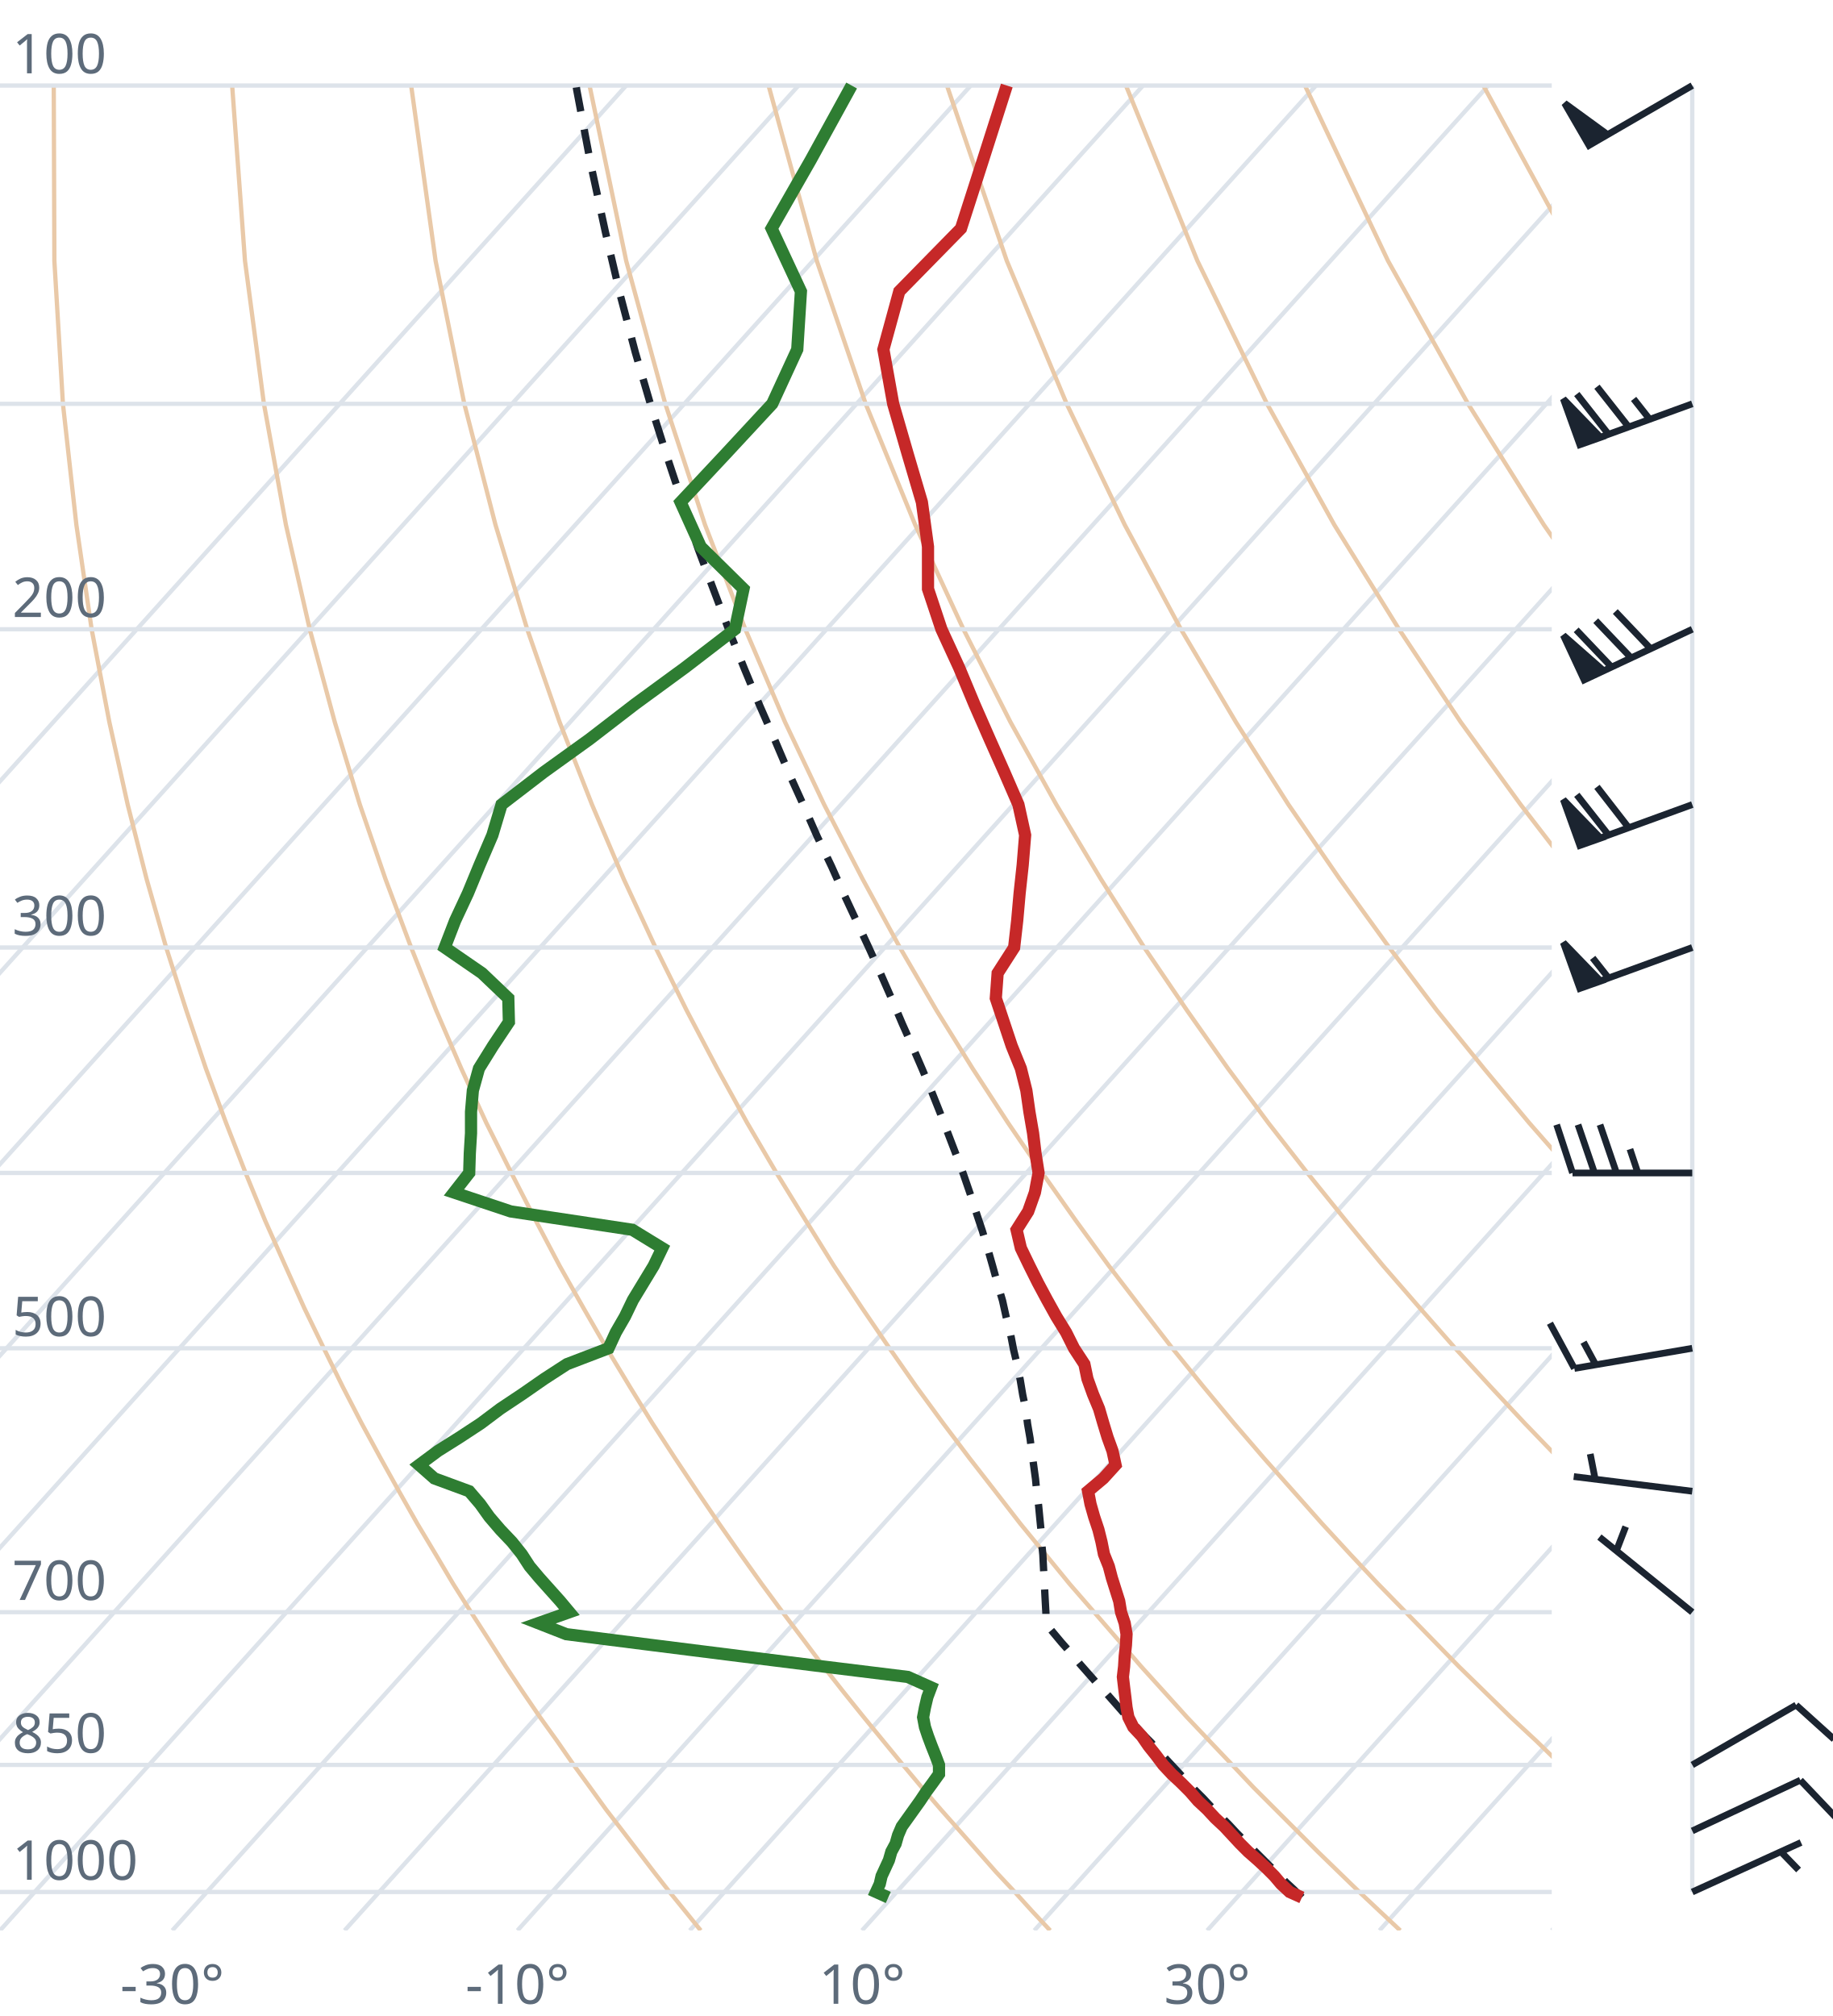
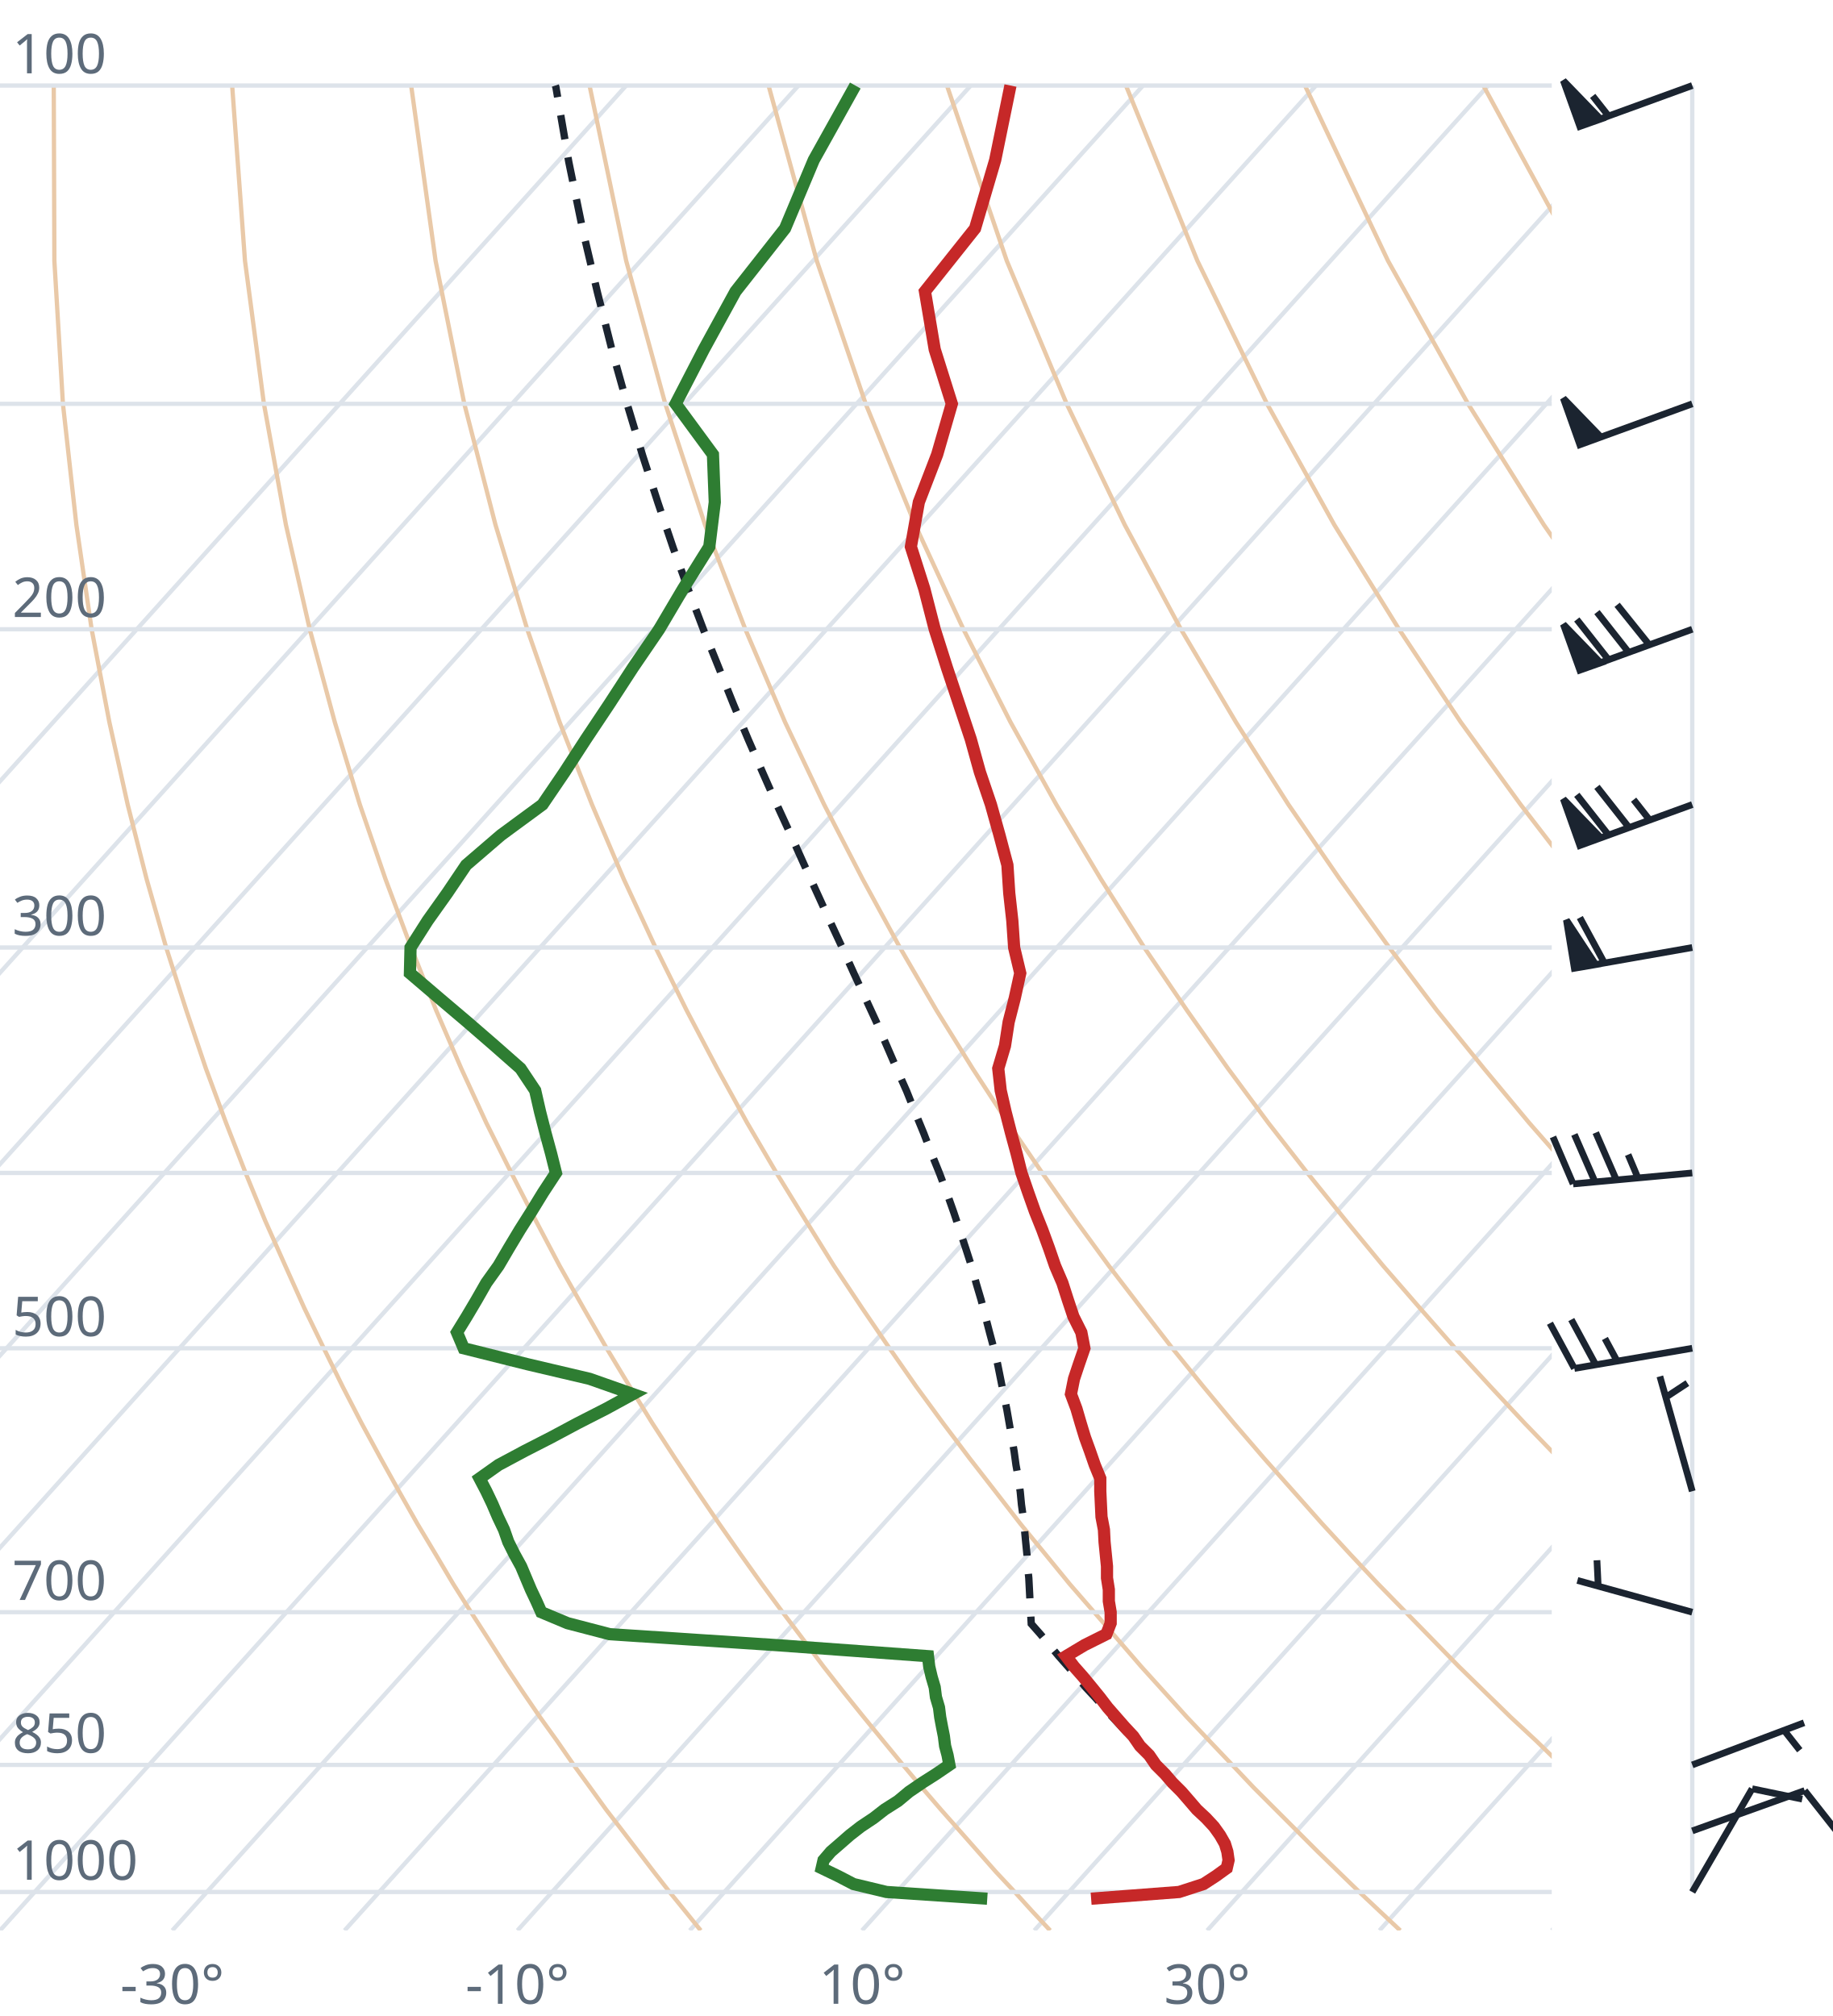
<svg xmlns="http://www.w3.org/2000/svg" viewBox="0 0 300 330" font-family="system-ui,sans-serif" font-size="9">
  <style>.g{stroke:#dde3ea;stroke-width:.7;fill:none}.ad{stroke:#e9c9a8;stroke-width:.7;fill:none}.t{stroke:#c62828;stroke-width:2;fill:none}.d{stroke:#2e7d32;stroke-width:2;fill:none}.pc{stroke:#1b2430;stroke-width:1.2;stroke-dasharray:4 3;fill:none}.barb{stroke:#1b2430;stroke-width:1.1;fill:#1b2430}text{fill:#5d6b7a}</style>
  <clipPath id="c">
    <rect x="0" y="0" width="254" height="316.0" />
  </clipPath>
  <g clip-path="url(#c)">
    <line class="g" x1="-169.3" y1="316.0" x2="102.5" y2="14.0" />
    <line class="g" x1="-141.1" y1="316.0" x2="130.7" y2="14.0" />
    <line class="g" x1="-112.9" y1="316.0" x2="158.9" y2="14.0" />
    <line class="g" x1="-84.7" y1="316.0" x2="187.1" y2="14.0" />
    <line class="g" x1="-56.4" y1="316.0" x2="215.4" y2="14.0" />
    <line class="g" x1="-28.2" y1="316.0" x2="243.6" y2="14.0" />
    <line class="g" x1="0.0" y1="316.0" x2="271.8" y2="14.0" />
    <line class="g" x1="28.2" y1="316.0" x2="300.0" y2="14.0" />
    <line class="g" x1="56.4" y1="316.0" x2="328.2" y2="14.0" />
    <line class="g" x1="84.7" y1="316.0" x2="356.5" y2="14.0" />
    <line class="g" x1="112.9" y1="316.0" x2="384.7" y2="14.0" />
    <line class="g" x1="141.1" y1="316.0" x2="412.9" y2="14.0" />
    <line class="g" x1="169.3" y1="316.0" x2="441.1" y2="14.0" />
    <line class="g" x1="197.6" y1="316.0" x2="469.4" y2="14.0" />
    <line class="g" x1="225.8" y1="316.0" x2="497.6" y2="14.0" />
    <line class="g" x1="254.0" y1="316.0" x2="525.8" y2="14.0" />
    <path class="ad" d="M114.7,316.0L112.2,312.9L109.6,309.7L107.1,306.5L104.5,303.1L101.9,299.7L99.2,296.2L96.6,292.6L93.9,288.9L91.2,285.0L88.4,281.1L85.6,277.0L82.8,272.8L80.0,268.4L77.1,263.9L74.2,259.3L71.3,254.4L68.3,249.4L65.3,244.1L62.3,238.7L59.2,233.0L56.1,227.0L53.0,220.7L49.8,214.1L46.7,207.2L43.4,199.8L40.2,192.0L37.0,183.8L33.7,174.9L30.5,165.4L27.2,155.1L24.0,143.9L20.9,131.7L17.9,118.2L15.0,103.0L12.5,85.9L10.3,66.1L8.9,42.7L8.8,14.0" />
    <path class="ad" d="M171.9,316.0L169.0,312.9L166.1,309.7L163.1,306.5L160.1,303.1L157.1,299.7L154.0,296.2L150.9,292.6L147.8,288.9L144.6,285.0L141.4,281.1L138.1,277.0L134.8,272.8L131.5,268.4L128.1,263.9L124.7,259.3L121.2,254.4L117.7,249.4L114.1,244.1L110.5,238.7L106.8,233.0L103.1,227.0L99.3,220.7L95.5,214.1L91.6,207.2L87.7,199.8L83.7,192.0L79.6,183.8L75.5,174.9L71.4,165.4L67.3,155.1L63.1,143.9L58.9,131.7L54.8,118.2L50.7,103.0L46.8,85.9L43.2,66.1L40.1,42.7L38.0,14.0" />
    <path class="ad" d="M229.2,316.0L225.9,312.9L222.5,309.7L219.2,306.5L215.7,303.1L212.3,299.7L208.8,296.2L205.2,292.6L201.7,288.9L198.0,285.0L194.3,281.1L190.6,277.0L186.8,272.8L183.0,268.4L179.1,263.9L175.1,259.3L171.1,254.4L167.0,249.4L162.9,244.1L158.7,238.7L154.4,233.0L150.0,227.0L145.6,220.7L141.1,214.1L136.5,207.2L131.9,199.8L127.1,192.0L122.3,183.8L117.4,174.9L112.4,165.4L107.3,155.1L102.1,143.9L96.9,131.7L91.6,118.2L86.3,103.0L81.1,85.9L76.0,66.1L71.3,42.7L67.3,14.0" />
    <path class="ad" d="M286.4,316.0L282.7,312.9L279.0,309.7L275.2,306.5L271.4,303.1L267.5,299.7L263.6,296.2L259.6,292.6L255.5,288.9L251.5,285.0L247.3,281.1L243.1,277.0L238.8,272.8L234.5,268.4L230.1,263.9L225.6,259.3L221.0,254.4L216.4,249.4L211.7,244.1L206.9,238.7L202.0,233.0L197.0,227.0L191.9,220.7L186.8,214.1L181.5,207.2L176.1,199.8L170.6,192.0L165.0,183.8L159.2,174.9L153.3,165.4L147.3,155.1L141.2,143.9L134.9,131.7L128.5,118.2L122.0,103.0L115.4,85.9L108.9,66.1L102.5,42.7L96.5,14.0" />
    <path class="ad" d="M343.6,316.0L339.5,312.9L335.4,309.7L331.2,306.5L327.0,303.1L322.7,299.7L318.3,296.2L313.9,292.6L309.4,288.9L304.9,285.0L300.3,281.1L295.6,277.0L290.8,272.8L286.0,268.4L281.0,263.9L276.0,259.3L270.9,254.4L265.7,249.4L260.5,244.1L255.1,238.7L249.6,233.0L244.0,227.0L238.2,220.7L232.4,214.1L226.4,207.2L220.3,199.8L214.0,192.0L207.6,183.8L201.0,174.9L194.3,165.4L187.3,155.1L180.2,143.9L172.9,131.7L165.4,118.2L157.7,103.0L149.8,85.9L141.7,66.1L133.7,42.7L125.8,14.0" />
    <path class="ad" d="M400.9,316.0L396.4,312.9L391.9,309.7L387.3,306.5L382.6,303.1L377.9,299.7L373.1,296.2L368.2,292.6L363.3,288.9L358.3,285.0L353.2,281.1L348.1,277.0L342.8,272.8L337.5,268.4L332.0,263.9L326.5,259.3L320.9,254.4L315.1,249.4L309.2,244.1L303.3,238.7L297.2,233.0L290.9,227.0L284.6,220.7L278.0,214.1L271.4,207.2L264.5,199.8L257.5,192.0L250.3,183.8L242.9,174.9L235.2,165.4L227.4,155.1L219.3,143.9L210.9,131.7L202.3,118.2L193.3,103.0L184.1,85.9L174.6,66.1L164.8,42.7L155.0,14.0" />
    <path class="ad" d="M458.1,316.0L453.2,312.9L448.3,309.7L443.3,306.5L438.2,303.1L433.1,299.7L427.9,296.2L422.6,292.6L417.2,288.9L411.7,285.0L406.2,281.1L400.5,277.0L394.8,272.8L389.0,268.4L383.0,263.9L376.9,259.3L370.8,254.4L364.5,249.4L358.0,244.1L351.5,238.7L344.8,233.0L337.9,227.0L330.9,220.7L323.7,214.1L316.3,207.2L308.7,199.8L300.9,192.0L292.9,183.8L284.7,174.9L276.2,165.4L267.4,155.1L258.3,143.9L248.9,131.7L239.1,118.2L229.0,103.0L218.4,85.9L207.4,66.1L196.0,42.7L184.3,14.0" />
    <path class="ad" d="M515.3,316.0L510.1,312.9L504.7,309.7L499.3,306.5L493.9,303.1L488.3,299.7L482.7,296.2L476.9,292.6L471.1,288.9L465.2,285.0L459.2,281.1L453.0,277.0L446.8,272.8L440.5,268.4L434.0,263.9L427.4,259.3L420.7,254.4L413.8,249.4L406.8,244.1L399.7,238.7L392.4,233.0L384.9,227.0L377.2,220.7L369.3,214.1L361.2,207.2L352.9,199.8L344.4,192.0L335.6,183.8L326.5,174.9L317.1,165.4L307.4,155.1L297.4,143.9L286.9,131.7L276.0,118.2L264.6,103.0L252.7,85.9L240.3,66.1L227.2,42.7L213.6,14.0" />
    <path class="ad" d="M572.6,316.0L566.9,312.9L561.2,309.7L555.4,306.5L549.5,303.1L543.5,299.7L537.4,296.2L531.3,292.6L525.0,288.9L518.6,285.0L512.1,281.1L505.5,277.0L498.8,272.8L491.9,268.4L485.0,263.9L477.9,259.3L470.6,254.4L463.2,249.4L455.6,244.1L447.9,238.7L439.9,233.0L431.8,227.0L423.5,220.7L415.0,214.1L406.2,207.2L397.2,199.8L387.9,192.0L378.3,183.8L368.4,174.9L358.1,165.4L347.5,155.1L336.4,143.9L324.9,131.7L312.9,118.2L300.3,103.0L287.1,85.9L273.1,66.1L258.4,42.7L242.8,14.0" />
    <path class="ad" d="M629.8,316.0L623.8,312.9L617.6,309.7L611.4,306.5L605.1,303.1L598.7,299.7L592.2,296.2L585.6,292.6L578.9,288.9L572.0,285.0L565.1,281.1L558.0,277.0L550.8,272.8L543.4,268.4L536.0,263.9L528.3,259.3L520.5,254.4L512.5,249.4L504.4,244.1L496.1,238.7L487.5,233.0L478.8,227.0L469.8,220.7L460.6,214.1L451.1,207.2L441.4,199.8L431.3,192.0L420.9,183.8L410.2,174.9L399.1,165.4L387.5,155.1L375.5,143.9L362.9,131.7L349.8,118.2L335.9,103.0L321.4,85.9L306.0,66.1L289.6,42.7L272.1,14.0" />
    <line class="g" x1="0" y1="309.7" x2="254" y2="309.7" />
    <line class="g" x1="0" y1="288.9" x2="254" y2="288.9" />
    <line class="g" x1="0" y1="263.9" x2="254" y2="263.9" />
    <line class="g" x1="0" y1="220.7" x2="254" y2="220.7" />
    <line class="g" x1="0" y1="192.0" x2="254" y2="192.0" />
    <line class="g" x1="0" y1="155.1" x2="254" y2="155.1" />
    <line class="g" x1="0" y1="103.0" x2="254" y2="103.0" />
    <line class="g" x1="0" y1="66.1" x2="254" y2="66.1" />
    <line class="g" x1="0" y1="14.0" x2="254" y2="14.0" />
-     <path class="pc" d="M213.1,310.6L211.8,309.3L210.5,308.1L209.2,306.7L207.8,305.4L206.5,304.1L205.1,302.7L203.8,301.4L202.4,300.0L201.1,298.6L199.7,297.2L198.3,295.8L196.9,294.3L195.5,292.9L194.1,291.4L192.7,289.9L191.3,288.4L189.9,286.9L188.5,285.3L187.0,283.8L185.6,282.2L184.1,280.6L182.7,279.0L181.2,277.3L179.7,275.7L178.2,274.0L176.7,272.3L175.2,270.5L173.7,268.8L172.2,267.0L171.2,265.8L171.2,264.0L171.1,262.2L171.0,260.3L170.9,258.4L170.8,256.5L170.7,254.5L170.5,252.5L170.4,250.5L170.2,248.5L170.0,246.4L169.7,244.2L169.5,242.1L169.2,239.9L168.9,237.7L168.6,235.4L168.2,233.1L167.9,230.7L167.4,228.3L167.0,225.9L166.5,223.4L165.9,220.9L165.4,218.3L164.7,215.6L164.1,212.9L163.3,210.2L162.5,207.3L161.7,204.5L160.8,201.5L159.8,198.5L158.8,195.4L157.7,192.2L156.5,189.0L155.2,185.6L153.9,182.2L152.5,178.7L151.0,175.1L149.4,171.4L147.7,167.6L146.0,163.6L144.2,159.5L142.3,155.3L140.3,151.0L138.2,146.5L136.1,141.8L133.8,137.0L131.6,132.0L129.2,126.7L126.9,121.3L124.4,115.6L121.9,109.6L119.4,103.4L116.9,96.8L114.3,89.9L111.8,82.6L109.2,74.8L106.6,66.6L104.0,57.7L101.5,48.2L99.1,38.0L96.7,26.9L94.4,14.7L94.3,14.0" />
-     <path class="t" d="M213.1,310.6L211.1,309.7L209.7,308.4L208.6,307.1L207.3,305.8L205.9,304.5L204.3,303.1L203.0,301.8L201.7,300.4L200.4,299.0L198.9,297.6L197.6,296.2L196.1,294.8L194.8,293.3L193.3,291.8L191.8,290.4L190.4,288.9L189.2,287.3L188.0,285.8L186.9,284.2L185.5,282.7L184.7,281.1L184.4,279.5L184.2,277.8L184.0,276.2L183.8,274.5L184.0,272.8L184.1,271.1L184.3,269.3L184.4,267.5L184.1,265.7L183.5,263.9L183.2,262.1L182.6,260.2L182.0,258.3L181.5,256.4L180.7,254.4L180.3,252.4L179.8,250.4L179.1,248.3L178.5,246.2L178.1,244.1L180.6,242.0L182.6,239.8L182.1,237.5L181.3,235.3L180.6,233.0L179.9,230.6L178.9,228.2L178.0,225.7L177.5,223.3L175.8,220.7L174.5,218.1L172.9,215.5L171.4,212.8L169.9,210.0L168.5,207.2L167.1,204.3L166.4,201.3L168.3,198.3L169.4,195.2L170.0,192.0L169.5,188.8L169.1,185.5L168.5,182.0L168.0,178.5L167.1,174.9L165.6,171.2L164.3,167.3L163.0,163.4L163.3,159.3L166.0,155.1L166.5,150.7L166.9,146.2L167.4,141.6L167.8,136.7L166.7,131.7L164.4,126.4L162.0,121.0L159.5,115.3L157.0,109.3L154.1,103.0L151.9,96.4L151.9,89.5L150.9,82.2L148.6,74.4L146.2,66.1L144.6,57.2L147.2,47.7L157.3,37.4L160.9,26.2L164.8,14.0" />
-     <path class="d" d="M145.4,310.6L143.4,309.7L144.0,308.4L144.3,307.1L144.9,305.8L145.5,304.5L145.9,303.1L146.6,301.8L147.0,300.4L147.6,299.0L148.6,297.6L149.6,296.2L150.6,294.8L151.6,293.3L152.7,291.8L153.7,290.4L153.7,288.9L153.1,287.3L152.5,285.8L151.9,284.2L151.4,282.7L151.1,281.1L151.4,279.5L151.8,277.8L152.4,276.2L148.6,274.5L134.8,272.8L121.2,271.1L106.9,269.3L92.7,267.5L88.1,265.7L93.2,263.9L91.7,262.1L90.0,260.2L88.3,258.3L86.7,256.4L85.4,254.4L83.8,252.4L81.9,250.4L80.1,248.3L78.6,246.2L76.8,244.1L71.1,242.0L68.6,239.8L71.7,237.5L75.2,235.3L78.7,233.0L81.9,230.6L85.5,228.2L89.1,225.7L92.8,223.3L99.6,220.7L100.8,218.1L102.3,215.5L103.6,212.8L105.3,210.0L107.0,207.2L108.4,204.3L103.5,201.3L83.6,198.3L74.3,195.2L76.8,192.0L76.9,188.8L77.1,185.5L77.1,182.0L77.4,178.5L78.4,174.9L80.7,171.2L83.3,167.3L83.2,163.4L78.9,159.3L72.8,155.1L74.5,150.7L76.6,146.2L78.5,141.6L80.6,136.7L82.1,131.7L89.0,126.4L96.5,121.0L103.9,115.3L112.1,109.3L120.3,103.0L121.7,96.4L114.7,89.5L111.4,82.2L118.7,74.4L126.4,66.1L130.5,57.2L131.1,47.7L126.3,37.4L132.7,26.2L139.4,14.0" />
+     <path class="pc" d="M189.2,288.9L187.8,287.3L186.4,285.8L185.0,284.2L183.6,282.7L182.1,281.1L180.7,279.5L179.2,277.8L177.7,276.2L176.3,274.5L174.8,272.8L173.3,271.1L171.8,269.3L170.3,267.5L168.8,265.8L168.7,264.0L168.6,262.1L168.5,260.2L168.4,258.3L168.2,256.4L168.1,254.5L167.9,252.5L167.7,250.4L167.5,248.4L167.2,246.3L167.0,244.2L166.7,242.0L166.3,239.8L166.0,237.6L165.6,235.3L165.2,233.0L164.8,230.7L164.3,228.3L163.8,225.8L163.3,223.3L162.7,220.8L162.0,218.2L161.3,215.5L160.6,212.8L159.8,210.1L159.0,207.2L158.1,204.4L157.1,201.4L156.1,198.4L155.0,195.3L153.8,192.1L152.5,188.9L151.2,185.5L149.8,182.1L148.4,178.6L146.8,175.0L145.2,171.3L143.5,167.4L141.7,163.5L139.8,159.4L137.9,155.2L135.9,150.9L133.8,146.3L131.7,141.7L129.5,136.8L127.2,131.8L124.9,126.6L122.5,121.1L120.1,115.4L117.7,109.4L115.2,103.2L112.7,96.6L110.2,89.7L107.7,82.3L105.2,74.6L102.7,66.3L100.2,57.4L97.8,47.9L95.4,37.7L93.1,26.5L91.0,14.3L90.9,14.0" />
+     <path class="t" d="M178.6,310.8L193.0,309.7L197.0,308.4L199.0,307.1L200.8,305.8L201.1,304.5L200.9,303.1L200.5,301.8L199.7,300.4L198.7,299.0L197.4,297.6L195.9,296.2L194.7,294.8L193.4,293.3L191.9,291.8L190.7,290.4L189.2,288.9L188.1,287.3L186.6,285.8L185.5,284.2L184.1,282.7L182.7,281.1L181.3,279.5L180.0,277.8L178.7,276.2L177.3,274.5L175.8,272.8L174.5,271.1L177.5,269.3L181.1,267.5L181.8,265.7L181.8,263.9L181.5,262.1L181.5,260.2L181.2,258.3L181.2,256.4L181.0,254.4L180.8,252.4L180.7,250.4L180.3,248.3L180.2,246.2L180.1,244.1L180.1,242.0L179.2,239.8L178.4,237.5L177.6,235.3L176.9,233.0L176.2,230.6L175.3,228.2L175.8,225.7L176.6,223.3L177.5,220.7L177.0,218.1L175.7,215.5L174.8,212.8L173.9,210.0L172.7,207.2L171.7,204.3L170.6,201.3L169.4,198.3L168.3,195.2L167.2,192.0L166.4,188.8L165.5,185.5L164.6,182.0L163.8,178.5L163.4,174.9L164.5,171.2L165.1,167.3L166.1,163.4L167.0,159.3L166.0,155.1L165.7,150.7L165.2,146.2L164.9,141.6L163.6,136.7L162.2,131.7L160.4,126.4L158.9,121.0L157.0,115.3L155.0,109.3L153.0,103.0L151.3,96.4L149.1,89.5L150.4,82.2L153.4,74.4L155.8,66.1L153.0,57.2L151.4,47.7L159.6,37.4L162.9,26.2L165.4,14.0" />
+     <path class="d" d="M161.6,310.8L145.1,309.7L139.7,308.4L137.2,307.1L134.5,305.8L134.8,304.5L136.0,303.1L137.5,301.8L139.1,300.4L140.9,299.0L143.0,297.6L144.8,296.2L147.0,294.8L148.8,293.3L151.0,291.8L153.2,290.4L155.4,288.9L155.1,287.3L154.7,285.8L154.5,284.2L154.2,282.7L153.9,281.1L153.7,279.5L153.2,277.8L153.0,276.2L152.5,274.5L152.1,272.8L151.9,271.1L127.2,269.3L99.8,267.5L92.9,265.7L88.6,263.9L87.8,262.1L86.9,260.2L86.1,258.3L85.3,256.4L84.2,254.4L83.2,252.4L82.5,250.4L81.5,248.3L80.6,246.2L79.6,244.1L78.5,242.0L81.6,239.8L85.9,237.5L90.2,235.3L94.5,233.0L99.2,230.6L103.6,228.2L96.5,225.7L86.3,223.3L75.9,220.7L74.8,218.1L76.4,215.5L78.0,212.8L79.6,210.0L81.6,207.2L83.3,204.3L85.1,201.3L87.0,198.3L88.9,195.2L91.0,192.0L90.2,188.8L89.3,185.5L88.4,182.0L87.6,178.5L85.2,174.9L81.0,171.2L76.5,167.3L71.9,163.4L67.1,159.3L67.2,155.1L70.0,150.7L73.2,146.2L76.3,141.6L82.0,136.7L88.8,131.7L92.4,126.4L95.9,121.0L99.7,115.3L103.6,109.3L107.9,103.0L111.8,96.4L116.1,89.5L117.0,82.2L116.7,74.4L110.6,66.1L115.2,57.2L120.4,47.7L128.5,37.4L133.2,26.2L140.0,14.0" />
  </g>
  <text x="2" y="307.7">1000</text>
  <text x="2" y="286.9">850</text>
  <text x="2" y="261.9">700</text>
  <text x="2" y="218.7">500</text>
  <text x="2" y="153.1">300</text>
  <text x="2" y="101.0">200</text>
  <text x="2" y="12.0">100</text>
  <text x="28.2" y="328" text-anchor="middle">-30°</text>
  <text x="84.7" y="328" text-anchor="middle">-10°</text>
  <text x="141.1" y="328" text-anchor="middle">10°</text>
  <text x="197.6" y="328" text-anchor="middle">30°</text>
  <line class="g" x1="277.0" y1="309.7" x2="277.0" y2="14.0" />
-   <path class="barb" d="M277.0,309.7L294.8,301.6M291.5,303.1L294.4,306.1" />
-   <path class="barb" d="M277.0,299.7L294.7,291.4M294.7,291.4L300.5,297.5" />
-   <path class="barb" d="M277.0,288.9L294.0,279.1M294.0,279.1L300.2,284.7" />
-   <path class="barb" d="M277.0,263.9L261.8,251.6M264.6,253.8L266.1,249.9" />
-   <path class="barb" d="M277.0,244.1L257.6,241.7M261.1,242.1L260.3,238.0" />
-   <path class="barb" d="M277.0,220.7L257.7,224.0M257.7,224.0L253.7,216.6M261.2,223.4L259.2,219.7" />
-   <path class="barb" d="M277.0,192.0L257.4,192.0M257.4,192.0L254.8,184.1M261.0,192.0L258.3,184.1M264.6,192.0L261.9,184.1M268.1,192.0L266.8,188.1" />
-   <path class="barb" d="M277.0,155.1L258.6,161.8M258.6,161.8L255.9,154.3L262.0,160.6ZM263.3,160.1L260.7,156.8" />
-   <path class="barb" d="M277.0,131.7L258.6,138.4M258.6,138.4L255.9,130.9L262.0,137.2ZM263.3,136.7L258.1,130.1M266.6,135.5L261.4,128.8" />
-   <path class="barb" d="M277.0,103.0L259.3,111.3M259.3,111.3L255.9,104.0L262.5,109.8ZM263.8,109.2L258.0,103.1M267.0,107.7L261.2,101.6M270.2,106.2L264.4,100.1" />
-   <path class="barb" d="M277.0,66.1L258.6,72.8M258.6,72.8L255.9,65.3L262.0,71.6ZM263.3,71.1L258.1,64.5M266.6,69.9L261.4,63.3M270.0,68.6L267.4,65.3" />
-   <path class="barb" d="M277.0,14.0L260.1,23.8M260.1,23.8L256.1,16.9L263.1,22.0Z" />
+   <path class="barb" d="M277.0,309.7L286.8,292.8M286.8,292.8L295.0,294.5" />
+   <path class="barb" d="M277.0,299.7L295.4,293.1M295.4,293.1L300.6,299.7" />
+   <path class="barb" d="M277.0,288.9L295.3,282.0M292.0,283.2L294.6,286.5" />
+   <path class="barb" d="M277.0,263.9L258.2,258.7M261.6,259.6L261.4,255.4" />
+   <path class="barb" d="M277.0,244.1L271.7,225.3M272.7,228.7L276.2,226.4" />
+   <path class="barb" d="M277.0,220.7L257.7,224.0M257.7,224.0L253.7,216.6M261.2,223.4L257.2,216.0M264.7,222.8L262.7,219.1" />
+   <path class="barb" d="M277.0,192.0L257.5,193.8M257.5,193.8L254.2,186.1M261.1,193.5L257.7,185.7M264.6,193.2L261.2,185.4M268.1,192.8L266.5,189.0" />
+   <path class="barb" d="M277.0,155.1L257.7,158.5M257.7,158.5L256.4,150.6L261.2,157.9ZM262.6,157.6L258.6,150.2" />
+   <path class="barb" d="M277.0,131.7L258.6,138.4M258.6,138.4L255.9,130.8L262.0,137.1ZM263.3,136.7L258.1,130.1M266.6,135.4L261.4,128.8M270.0,134.2L267.4,130.9" />
+   <path class="barb" d="M277.0,103.0L258.6,109.7M258.6,109.7L255.9,102.2L262.0,108.5ZM263.3,108.0L258.1,101.4M266.6,106.8L261.4,100.2M270.0,105.6L264.7,99.0" />
+   <path class="barb" d="M277.0,66.1L258.6,72.8M258.6,72.8L255.9,65.2L262.0,71.5Z" />
+   <path class="barb" d="M277.0,14.0L258.6,20.7M258.6,20.7L255.9,13.2L262.0,19.5ZM263.3,19.0L260.7,15.7" />
</svg>
